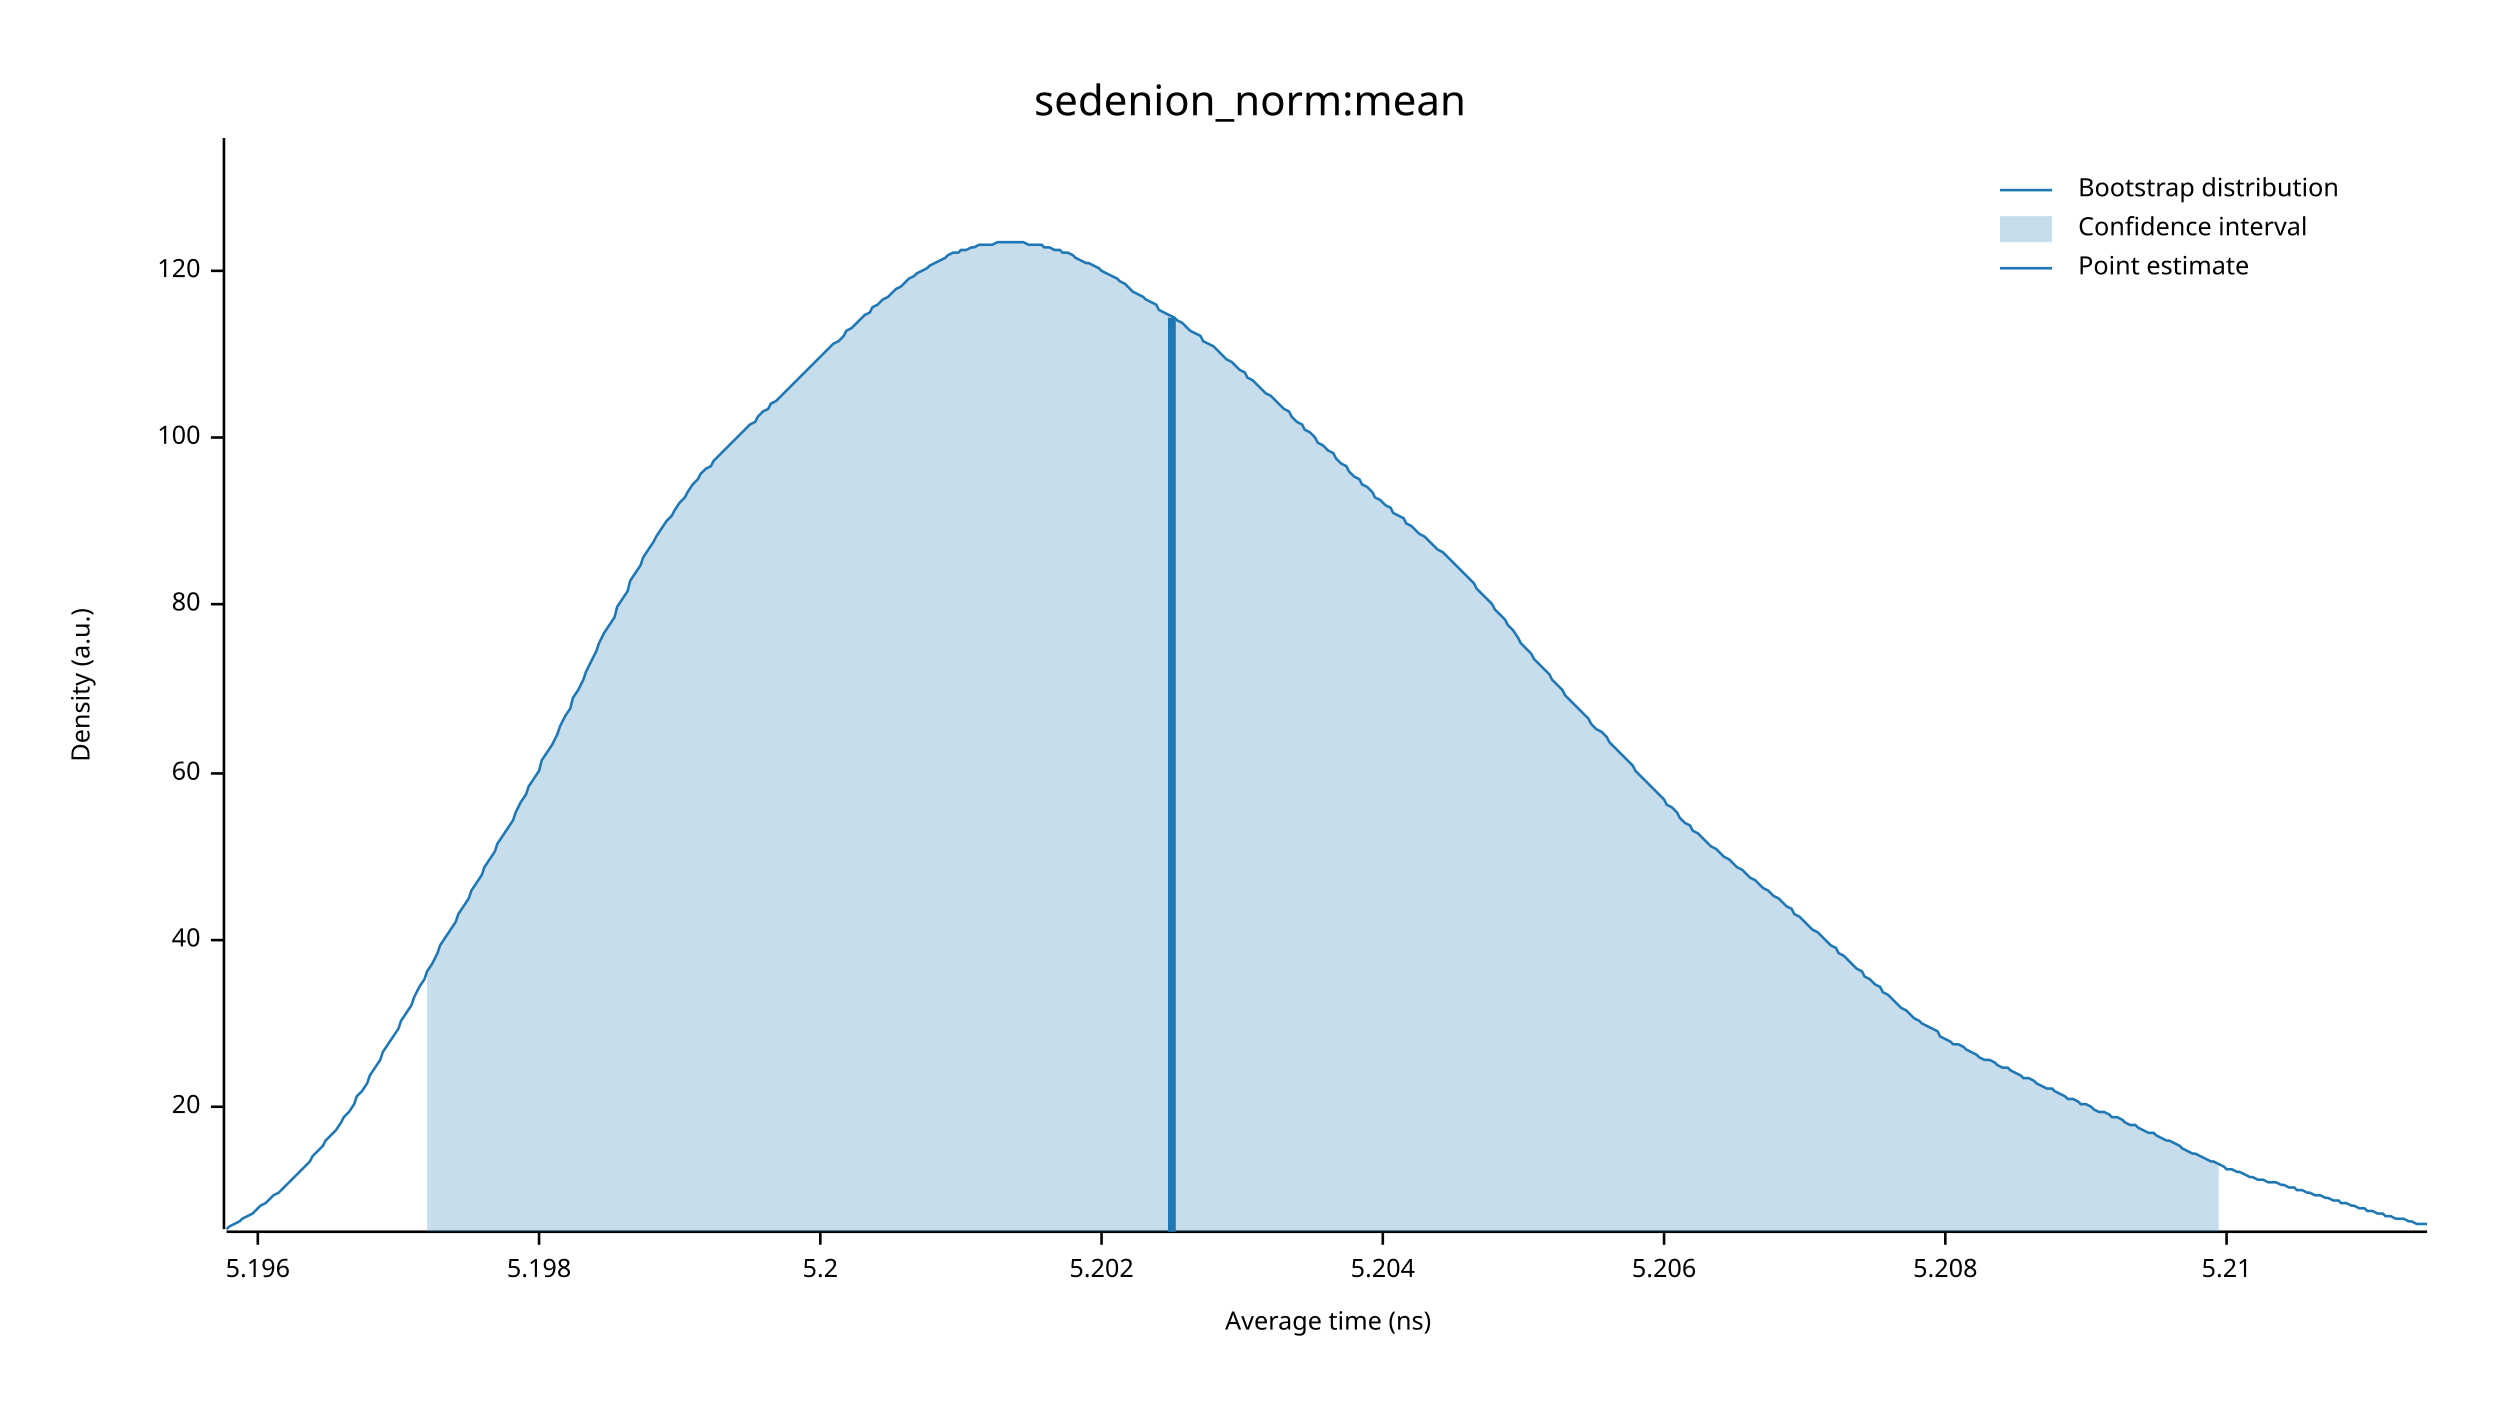
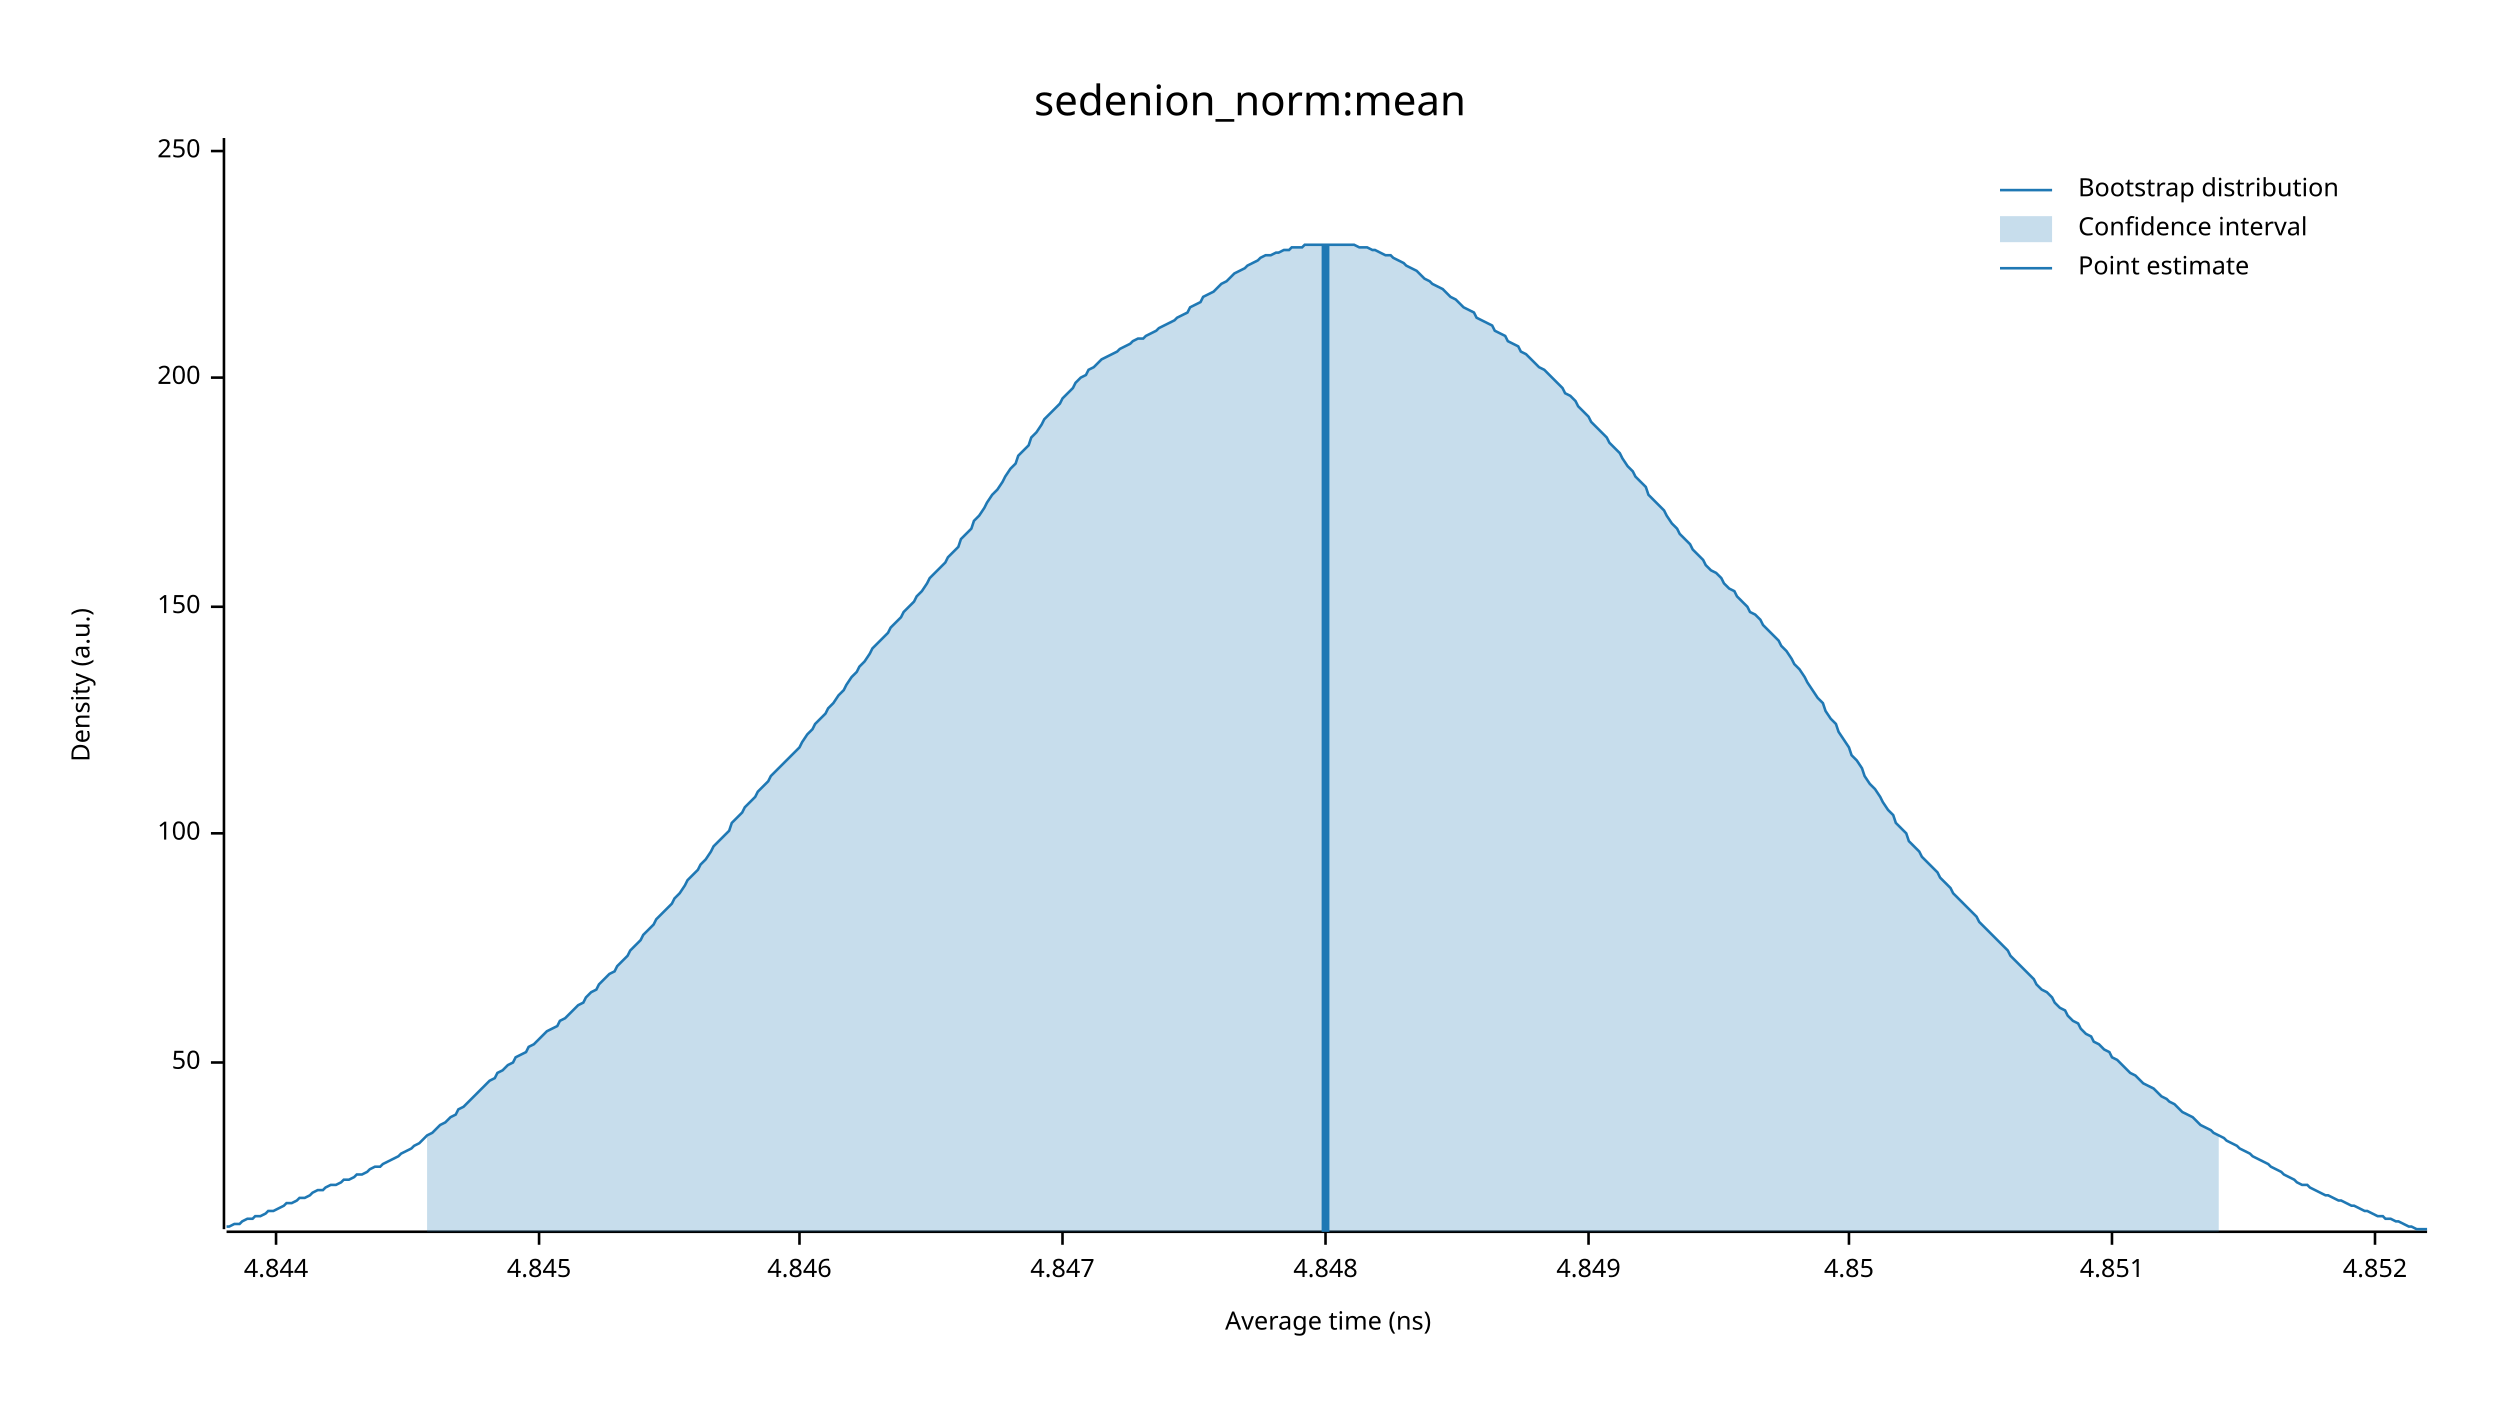
<svg xmlns="http://www.w3.org/2000/svg" width="960" height="540" viewBox="0 0 960 540">
  <text x="480" y="32" dy="0.76em" text-anchor="middle" font-family="sans-serif" font-size="16.129" opacity="1" fill="#000000">
sedenion_norm:mean
</text>
  <text x="27" y="263" dy="0.76em" text-anchor="middle" font-family="sans-serif" font-size="9.677" opacity="1" fill="#000000" transform="rotate(270, 27, 263)">
Density (a.u.)
</text>
  <text x="510" y="513" dy="-0.5ex" text-anchor="middle" font-family="sans-serif" font-size="9.677" opacity="1" fill="#000000">
Average time (ns)
</text>
  <polyline fill="none" opacity="1" stroke="#000000" stroke-width="1" points="86,53 86,472 " />
-   <text x="77" y="425" dy="0.5ex" text-anchor="end" font-family="sans-serif" font-size="9.677" opacity="1" fill="#000000">
- 20
+   <text x="77" y="408" dy="0.5ex" text-anchor="end" font-family="sans-serif" font-size="9.677" opacity="1" fill="#000000">
+ 50
</text>
-   <polyline fill="none" opacity="1" stroke="#000000" stroke-width="1" points="81,425 86,425 " />
-   <text x="77" y="361" dy="0.5ex" text-anchor="end" font-family="sans-serif" font-size="9.677" opacity="1" fill="#000000">
- 40
- </text>
-   <polyline fill="none" opacity="1" stroke="#000000" stroke-width="1" points="81,361 86,361 " />
-   <text x="77" y="297" dy="0.5ex" text-anchor="end" font-family="sans-serif" font-size="9.677" opacity="1" fill="#000000">
- 60
- </text>
-   <polyline fill="none" opacity="1" stroke="#000000" stroke-width="1" points="81,297 86,297 " />
-   <text x="77" y="232" dy="0.5ex" text-anchor="end" font-family="sans-serif" font-size="9.677" opacity="1" fill="#000000">
- 80
- </text>
-   <polyline fill="none" opacity="1" stroke="#000000" stroke-width="1" points="81,232 86,232 " />
-   <text x="77" y="168" dy="0.5ex" text-anchor="end" font-family="sans-serif" font-size="9.677" opacity="1" fill="#000000">
+   <polyline fill="none" opacity="1" stroke="#000000" stroke-width="1" points="81,408 86,408 " />
+   <text x="77" y="320" dy="0.5ex" text-anchor="end" font-family="sans-serif" font-size="9.677" opacity="1" fill="#000000">
100
</text>
-   <polyline fill="none" opacity="1" stroke="#000000" stroke-width="1" points="81,168 86,168 " />
-   <text x="77" y="104" dy="0.5ex" text-anchor="end" font-family="sans-serif" font-size="9.677" opacity="1" fill="#000000">
- 120
+   <polyline fill="none" opacity="1" stroke="#000000" stroke-width="1" points="81,320 86,320 " />
+   <text x="77" y="233" dy="0.5ex" text-anchor="end" font-family="sans-serif" font-size="9.677" opacity="1" fill="#000000">
+ 150
</text>
-   <polyline fill="none" opacity="1" stroke="#000000" stroke-width="1" points="81,104 86,104 " />
+   <polyline fill="none" opacity="1" stroke="#000000" stroke-width="1" points="81,233 86,233 " />
+   <text x="77" y="145" dy="0.5ex" text-anchor="end" font-family="sans-serif" font-size="9.677" opacity="1" fill="#000000">
+ 200
+ </text>
+   <polyline fill="none" opacity="1" stroke="#000000" stroke-width="1" points="81,145 86,145 " />
+   <text x="77" y="58" dy="0.5ex" text-anchor="end" font-family="sans-serif" font-size="9.677" opacity="1" fill="#000000">
+ 250
+ </text>
+   <polyline fill="none" opacity="1" stroke="#000000" stroke-width="1" points="81,58 86,58 " />
  <polyline fill="none" opacity="1" stroke="#000000" stroke-width="1" points="87,473 932,473 " />
-   <text x="99" y="483" dy="0.76em" text-anchor="middle" font-family="sans-serif" font-size="9.677" opacity="1" fill="#000000">
- 5.196
+   <text x="106" y="483" dy="0.76em" text-anchor="middle" font-family="sans-serif" font-size="9.677" opacity="1" fill="#000000">
+ 4.844
</text>
-   <polyline fill="none" opacity="1" stroke="#000000" stroke-width="1" points="99,473 99,478 " />
+   <polyline fill="none" opacity="1" stroke="#000000" stroke-width="1" points="106,473 106,478 " />
  <text x="207" y="483" dy="0.76em" text-anchor="middle" font-family="sans-serif" font-size="9.677" opacity="1" fill="#000000">
- 5.198
+ 4.845
</text>
  <polyline fill="none" opacity="1" stroke="#000000" stroke-width="1" points="207,473 207,478 " />
-   <text x="315" y="483" dy="0.76em" text-anchor="middle" font-family="sans-serif" font-size="9.677" opacity="1" fill="#000000">
- 5.2
+   <text x="307" y="483" dy="0.76em" text-anchor="middle" font-family="sans-serif" font-size="9.677" opacity="1" fill="#000000">
+ 4.846
</text>
-   <polyline fill="none" opacity="1" stroke="#000000" stroke-width="1" points="315,473 315,478 " />
-   <text x="423" y="483" dy="0.76em" text-anchor="middle" font-family="sans-serif" font-size="9.677" opacity="1" fill="#000000">
- 5.202
+   <polyline fill="none" opacity="1" stroke="#000000" stroke-width="1" points="307,473 307,478 " />
+   <text x="408" y="483" dy="0.76em" text-anchor="middle" font-family="sans-serif" font-size="9.677" opacity="1" fill="#000000">
+ 4.847
</text>
-   <polyline fill="none" opacity="1" stroke="#000000" stroke-width="1" points="423,473 423,478 " />
-   <text x="531" y="483" dy="0.76em" text-anchor="middle" font-family="sans-serif" font-size="9.677" opacity="1" fill="#000000">
- 5.204
+   <polyline fill="none" opacity="1" stroke="#000000" stroke-width="1" points="408,473 408,478 " />
+   <text x="509" y="483" dy="0.76em" text-anchor="middle" font-family="sans-serif" font-size="9.677" opacity="1" fill="#000000">
+ 4.848
</text>
-   <polyline fill="none" opacity="1" stroke="#000000" stroke-width="1" points="531,473 531,478 " />
-   <text x="639" y="483" dy="0.76em" text-anchor="middle" font-family="sans-serif" font-size="9.677" opacity="1" fill="#000000">
- 5.206
+   <polyline fill="none" opacity="1" stroke="#000000" stroke-width="1" points="509,473 509,478 " />
+   <text x="610" y="483" dy="0.76em" text-anchor="middle" font-family="sans-serif" font-size="9.677" opacity="1" fill="#000000">
+ 4.849
</text>
-   <polyline fill="none" opacity="1" stroke="#000000" stroke-width="1" points="639,473 639,478 " />
-   <text x="747" y="483" dy="0.76em" text-anchor="middle" font-family="sans-serif" font-size="9.677" opacity="1" fill="#000000">
- 5.208
+   <polyline fill="none" opacity="1" stroke="#000000" stroke-width="1" points="610,473 610,478 " />
+   <text x="710" y="483" dy="0.76em" text-anchor="middle" font-family="sans-serif" font-size="9.677" opacity="1" fill="#000000">
+ 4.85
</text>
-   <polyline fill="none" opacity="1" stroke="#000000" stroke-width="1" points="747,473 747,478 " />
-   <text x="855" y="483" dy="0.76em" text-anchor="middle" font-family="sans-serif" font-size="9.677" opacity="1" fill="#000000">
- 5.21
+   <polyline fill="none" opacity="1" stroke="#000000" stroke-width="1" points="710,473 710,478 " />
+   <text x="811" y="483" dy="0.76em" text-anchor="middle" font-family="sans-serif" font-size="9.677" opacity="1" fill="#000000">
+ 4.851
</text>
-   <polyline fill="none" opacity="1" stroke="#000000" stroke-width="1" points="855,473 855,478 " />
-   <polyline fill="none" opacity="1" stroke="#1F78B4" stroke-width="1" points="87,472 88,471 90,470 92,469 93,468 95,467 97,466 98,465 100,463 102,462 103,461 105,459 107,458 109,456 110,455 112,453 114,451 115,450 117,448 119,446 120,444 122,442 124,440 125,438 127,436 129,434 131,431 132,429 134,427 136,424 137,421 139,419 141,416 142,413 144,410 146,407 147,404 149,401 151,398 153,395 154,392 156,389 158,386 159,383 161,379 163,376 164,373 166,370 168,366 169,363 171,360 173,357 175,354 176,351 178,348 180,345 181,342 183,339 185,336 186,333 188,330 190,327 191,324 193,321 195,318 197,315 198,312 200,308 202,305 203,302 205,299 207,296 208,292 210,289 212,286 214,282 215,279 217,275 219,272 220,268 222,265 224,261 225,258 227,254 229,250 230,247 232,243 234,240 236,237 237,233 239,230 241,227 242,223 244,220 246,217 247,214 249,211 251,208 252,206 254,203 256,200 258,198 259,196 261,193 263,191 264,189 266,186 268,184 269,182 271,180 273,179 274,177 276,175 278,173 280,171 281,170 283,168 285,166 286,165 288,163 290,162 291,160 293,158 295,157 296,155 298,154 300,152 302,150 303,149 305,147 307,145 308,144 310,142 312,140 313,139 315,137 317,135 318,134 320,132 322,131 324,129 325,127 327,126 329,124 330,123 332,121 334,120 335,118 337,117 339,115 341,114 342,113 344,111 346,110 347,109 349,107 351,106 352,105 354,104 356,103 357,102 359,101 361,100 363,99 364,98 366,97 368,97 369,96 371,96 373,95 374,95 376,94 378,94 379,94 381,94 383,93 385,93 386,93 388,93 390,93 391,93 393,93 395,94 396,94 398,94 400,94 401,95 403,95 405,96 407,96 408,97 410,97 412,98 413,99 415,100 417,101 418,101 420,102 422,103 423,104 425,105 427,106 429,107 430,108 432,109 434,111 435,112 437,113 439,114 440,115 442,116 444,117 445,119 447,120 449,121 451,122 452,123 454,124 456,126 457,127 459,128 461,129 462,131 464,132 466,133 468,135 469,136 471,138 473,139 474,140 476,142 478,143 479,145 481,146 483,148 484,149 486,151 488,152 490,154 491,155 493,157 495,158 496,160 498,162 500,163 501,165 503,166 505,168 506,170 508,171 510,173 512,174 513,176 515,178 517,179 518,181 520,183 522,184 523,186 525,187 527,189 528,191 530,192 532,194 534,195 535,197 537,198 539,199 540,201 542,202 544,204 545,205 547,206 549,208 550,209 552,211 554,212 556,214 557,215 559,217 561,219 562,220 564,222 566,224 567,226 569,228 571,230 573,232 574,234 576,236 578,238 579,240 581,242 583,245 584,247 586,249 588,251 589,253 591,255 593,257 595,259 596,261 598,263 600,265 601,267 603,269 605,271 606,272 608,274 610,276 611,278 613,280 615,281 617,283 618,285 620,287 622,289 623,290 625,292 627,294 628,296 630,298 632,300 633,301 635,303 637,305 639,307 640,309 642,310 644,312 645,314 647,316 649,317 650,319 652,320 654,322 655,323 657,325 659,326 661,328 662,329 664,330 666,332 667,333 669,334 671,336 672,337 674,338 676,340 677,341 679,342 681,344 683,345 684,346 686,348 688,349 689,351 691,352 693,354 694,355 696,357 698,358 700,360 701,361 703,363 705,364 706,366 708,367 710,369 711,370 713,372 715,373 716,375 718,376 720,378 722,379 723,381 725,382 727,384 728,385 730,387 732,388 733,389 735,391 737,392 738,393 740,394 742,395 744,396 745,398 747,399 749,400 750,401 752,401 754,402 755,403 757,404 759,405 760,406 762,407 764,407 766,408 767,409 769,410 771,410 772,411 774,412 776,413 777,414 779,414 781,415 782,416 784,417 786,418 788,418 789,419 791,420 793,421 794,422 796,422 798,423 799,424 801,424 803,425 804,426 806,427 808,427 810,428 811,429 813,429 815,430 816,431 818,432 820,432 821,433 823,434 825,435 827,435 828,436 830,437 832,438 833,438 835,439 837,440 838,441 840,442 842,443 843,443 845,444 847,445 849,446 850,446 852,447 854,448 855,449 857,449 859,450 860,450 862,451 864,452 865,452 867,453 869,453 871,454 872,454 874,454 876,455 877,455 879,456 881,456 882,457 884,457 886,458 887,458 889,459 891,459 893,460 894,460 896,461 898,461 899,462 901,462 903,463 904,463 906,464 908,464 909,465 911,465 913,466 915,466 916,467 918,467 920,468 921,468 923,468 925,469 926,469 928,470 930,470 932,470 " />
-   <polygon opacity="0.25" fill="#1F78B4" points="164,373 166,370 168,366 169,363 171,360 173,357 175,354 176,351 178,348 180,345 181,342 183,339 185,336 186,333 188,330 190,327 191,324 193,321 195,318 197,315 198,312 200,308 202,305 203,302 205,299 207,296 208,292 210,289 212,286 214,282 215,279 217,275 219,272 220,268 222,265 224,261 225,258 227,254 229,250 230,247 232,243 234,240 236,237 237,233 239,230 241,227 242,223 244,220 246,217 247,214 249,211 251,208 252,206 254,203 256,200 258,198 259,196 261,193 263,191 264,189 266,186 268,184 269,182 271,180 273,179 274,177 276,175 278,173 280,171 281,170 283,168 285,166 286,165 288,163 290,162 291,160 293,158 295,157 296,155 298,154 300,152 302,150 303,149 305,147 307,145 308,144 310,142 312,140 313,139 315,137 317,135 318,134 320,132 322,131 324,129 325,127 327,126 329,124 330,123 332,121 334,120 335,118 337,117 339,115 341,114 342,113 344,111 346,110 347,109 349,107 351,106 352,105 354,104 356,103 357,102 359,101 361,100 363,99 364,98 366,97 368,97 369,96 371,96 373,95 374,95 376,94 378,94 379,94 381,94 383,93 385,93 386,93 388,93 390,93 391,93 393,93 395,94 396,94 398,94 400,94 401,95 403,95 405,96 407,96 408,97 410,97 412,98 413,99 415,100 417,101 418,101 420,102 422,103 423,104 425,105 427,106 429,107 430,108 432,109 434,111 435,112 437,113 439,114 440,115 442,116 444,117 445,119 447,120 449,121 451,122 452,123 454,124 456,126 457,127 459,128 461,129 462,131 464,132 466,133 468,135 469,136 471,138 473,139 474,140 476,142 478,143 479,145 481,146 483,148 484,149 486,151 488,152 490,154 491,155 493,157 495,158 496,160 498,162 500,163 501,165 503,166 505,168 506,170 508,171 510,173 512,174 513,176 515,178 517,179 518,181 520,183 522,184 523,186 525,187 527,189 528,191 530,192 532,194 534,195 535,197 537,198 539,199 540,201 542,202 544,204 545,205 547,206 549,208 550,209 552,211 554,212 556,214 557,215 559,217 561,219 562,220 564,222 566,224 567,226 569,228 571,230 573,232 574,234 576,236 578,238 579,240 581,242 583,245 584,247 586,249 588,251 589,253 591,255 593,257 595,259 596,261 598,263 600,265 601,267 603,269 605,271 606,272 608,274 610,276 611,278 613,280 615,281 617,283 618,285 620,287 622,289 623,290 625,292 627,294 628,296 630,298 632,300 633,301 635,303 637,305 639,307 640,309 642,310 644,312 645,314 647,316 649,317 650,319 652,320 654,322 655,323 657,325 659,326 661,328 662,329 664,330 666,332 667,333 669,334 671,336 672,337 674,338 676,340 677,341 679,342 681,344 683,345 684,346 686,348 688,349 689,351 691,352 693,354 694,355 696,357 698,358 700,360 701,361 703,363 705,364 706,366 708,367 710,369 711,370 713,372 715,373 716,375 718,376 720,378 722,379 723,381 725,382 727,384 728,385 730,387 732,388 733,389 735,391 737,392 738,393 740,394 742,395 744,396 745,398 747,399 749,400 750,401 752,401 754,402 755,403 757,404 759,405 760,406 762,407 764,407 766,408 767,409 769,410 771,410 772,411 774,412 776,413 777,414 779,414 781,415 782,416 784,417 786,418 788,418 789,419 791,420 793,421 794,422 796,422 798,423 799,424 801,424 803,425 804,426 806,427 808,427 810,428 811,429 813,429 815,430 816,431 818,432 820,432 821,433 823,434 825,435 827,435 828,436 830,437 832,438 833,438 835,439 837,440 838,441 840,442 842,443 843,443 845,444 847,445 849,446 850,446 852,447 852,473 164,473 " />
-   <polyline fill="none" opacity="1" stroke="#1F78B4" stroke-width="3" points="450,473 450,122 " />
+   <polyline fill="none" opacity="1" stroke="#000000" stroke-width="1" points="811,473 811,478 " />
+   <text x="912" y="483" dy="0.76em" text-anchor="middle" font-family="sans-serif" font-size="9.677" opacity="1" fill="#000000">
+ 4.852
+ </text>
+   <polyline fill="none" opacity="1" stroke="#000000" stroke-width="1" points="912,473 912,478 " />
+   <polyline fill="none" opacity="1" stroke="#1F78B4" stroke-width="1" points="87,471 88,471 90,470 92,470 93,469 95,468 97,468 98,467 100,467 102,466 103,465 105,465 107,464 109,463 110,462 112,462 114,461 115,460 117,460 119,459 120,458 122,457 124,457 125,456 127,455 129,455 131,454 132,453 134,453 136,452 137,451 139,451 141,450 142,449 144,448 146,448 147,447 149,446 151,445 153,444 154,443 156,442 158,441 159,440 161,439 163,437 164,436 166,435 168,433 169,432 171,431 173,429 175,428 176,426 178,425 180,423 181,422 183,420 185,418 186,417 188,415 190,414 191,412 193,411 195,409 197,408 198,406 200,405 202,404 203,402 205,401 207,399 208,398 210,396 212,395 214,394 215,392 217,391 219,389 220,388 222,386 224,385 225,383 227,381 229,380 230,378 232,376 234,374 236,373 237,371 239,369 241,367 242,365 244,363 246,361 247,359 249,357 251,355 252,353 254,351 256,349 258,347 259,345 261,343 263,340 264,338 266,336 268,334 269,332 271,330 273,327 274,325 276,323 278,321 280,319 281,316 283,314 285,312 286,310 288,308 290,306 291,304 293,302 295,300 296,298 298,296 300,294 302,292 303,291 305,289 307,287 308,285 310,282 312,280 313,278 315,276 317,274 318,272 320,270 322,267 324,265 325,263 327,260 329,258 330,256 332,254 334,251 335,249 337,247 339,245 341,243 342,241 344,239 346,237 347,235 349,233 351,231 352,229 354,227 356,224 357,222 359,220 361,218 363,216 364,214 366,212 368,210 369,207 371,205 373,203 374,200 376,198 378,195 379,193 381,190 383,188 385,185 386,183 388,180 390,178 391,175 393,173 395,171 396,168 398,166 400,163 401,161 403,159 405,157 407,155 408,153 410,151 412,149 413,147 415,145 417,144 418,142 420,141 422,139 423,138 425,137 427,136 429,135 430,134 432,133 434,132 435,131 437,130 439,130 440,129 442,128 444,127 445,126 447,125 449,124 451,123 452,122 454,121 456,120 457,118 459,117 461,116 462,114 464,113 466,112 468,110 469,109 471,108 473,106 474,105 476,104 478,103 479,102 481,101 483,100 484,99 486,98 488,98 490,97 491,97 493,96 495,96 496,95 498,95 500,95 501,94 503,94 505,94 506,94 508,94 510,94 512,94 513,94 515,94 517,94 518,94 520,94 522,95 523,95 525,95 527,96 528,96 530,97 532,98 534,98 535,99 537,100 539,101 540,102 542,103 544,104 545,105 547,107 549,108 550,109 552,110 554,111 556,113 557,114 559,115 561,117 562,118 564,119 566,120 567,122 569,123 571,124 573,125 574,127 576,128 578,129 579,131 581,132 583,133 584,135 586,136 588,138 589,139 591,141 593,142 595,144 596,145 598,147 600,149 601,151 603,152 605,154 606,156 608,158 610,160 611,162 613,164 615,166 617,168 618,170 620,172 622,174 623,176 625,179 627,181 628,183 630,185 632,187 633,190 635,192 637,194 639,196 640,198 642,201 644,203 645,205 647,207 649,209 650,211 652,213 654,215 655,217 657,219 659,220 661,222 662,224 664,226 666,227 667,229 669,231 671,233 672,235 674,236 676,238 677,240 679,242 681,244 683,246 684,248 686,250 688,253 689,255 691,257 693,260 694,262 696,265 698,268 700,270 701,273 703,276 705,278 706,281 708,284 710,287 711,290 713,292 715,295 716,298 718,301 720,303 722,306 723,308 725,311 727,313 728,316 730,318 732,320 733,323 735,325 737,327 738,329 740,331 742,333 744,335 745,337 747,339 749,341 750,343 752,345 754,347 755,348 757,350 759,352 760,354 762,356 764,358 766,360 767,361 769,363 771,365 772,367 774,369 776,371 777,372 779,374 781,376 782,378 784,380 786,381 788,383 789,385 791,387 793,388 794,390 796,392 798,393 799,395 801,397 803,398 804,400 806,401 808,403 810,404 811,406 813,407 815,409 816,410 818,412 820,413 821,414 823,416 825,417 827,418 828,419 830,421 832,422 833,423 835,424 837,426 838,427 840,428 842,429 843,430 845,432 847,433 849,434 850,435 852,436 854,437 855,438 857,439 859,440 860,441 862,442 864,443 865,444 867,445 869,446 871,447 872,448 874,449 876,450 877,451 879,452 881,453 882,454 884,455 886,455 887,456 889,457 891,458 893,459 894,459 896,460 898,461 899,461 901,462 903,463 904,463 906,464 908,465 909,465 911,466 913,467 915,467 916,468 918,468 920,469 921,469 923,470 925,471 926,471 928,472 930,472 932,472 " />
+   <polygon opacity="0.25" fill="#1F78B4" points="164,436 166,435 168,433 169,432 171,431 173,429 175,428 176,426 178,425 180,423 181,422 183,420 185,418 186,417 188,415 190,414 191,412 193,411 195,409 197,408 198,406 200,405 202,404 203,402 205,401 207,399 208,398 210,396 212,395 214,394 215,392 217,391 219,389 220,388 222,386 224,385 225,383 227,381 229,380 230,378 232,376 234,374 236,373 237,371 239,369 241,367 242,365 244,363 246,361 247,359 249,357 251,355 252,353 254,351 256,349 258,347 259,345 261,343 263,340 264,338 266,336 268,334 269,332 271,330 273,327 274,325 276,323 278,321 280,319 281,316 283,314 285,312 286,310 288,308 290,306 291,304 293,302 295,300 296,298 298,296 300,294 302,292 303,291 305,289 307,287 308,285 310,282 312,280 313,278 315,276 317,274 318,272 320,270 322,267 324,265 325,263 327,260 329,258 330,256 332,254 334,251 335,249 337,247 339,245 341,243 342,241 344,239 346,237 347,235 349,233 351,231 352,229 354,227 356,224 357,222 359,220 361,218 363,216 364,214 366,212 368,210 369,207 371,205 373,203 374,200 376,198 378,195 379,193 381,190 383,188 385,185 386,183 388,180 390,178 391,175 393,173 395,171 396,168 398,166 400,163 401,161 403,159 405,157 407,155 408,153 410,151 412,149 413,147 415,145 417,144 418,142 420,141 422,139 423,138 425,137 427,136 429,135 430,134 432,133 434,132 435,131 437,130 439,130 440,129 442,128 444,127 445,126 447,125 449,124 451,123 452,122 454,121 456,120 457,118 459,117 461,116 462,114 464,113 466,112 468,110 469,109 471,108 473,106 474,105 476,104 478,103 479,102 481,101 483,100 484,99 486,98 488,98 490,97 491,97 493,96 495,96 496,95 498,95 500,95 501,94 503,94 505,94 506,94 508,94 510,94 512,94 513,94 515,94 517,94 518,94 520,94 522,95 523,95 525,95 527,96 528,96 530,97 532,98 534,98 535,99 537,100 539,101 540,102 542,103 544,104 545,105 547,107 549,108 550,109 552,110 554,111 556,113 557,114 559,115 561,117 562,118 564,119 566,120 567,122 569,123 571,124 573,125 574,127 576,128 578,129 579,131 581,132 583,133 584,135 586,136 588,138 589,139 591,141 593,142 595,144 596,145 598,147 600,149 601,151 603,152 605,154 606,156 608,158 610,160 611,162 613,164 615,166 617,168 618,170 620,172 622,174 623,176 625,179 627,181 628,183 630,185 632,187 633,190 635,192 637,194 639,196 640,198 642,201 644,203 645,205 647,207 649,209 650,211 652,213 654,215 655,217 657,219 659,220 661,222 662,224 664,226 666,227 667,229 669,231 671,233 672,235 674,236 676,238 677,240 679,242 681,244 683,246 684,248 686,250 688,253 689,255 691,257 693,260 694,262 696,265 698,268 700,270 701,273 703,276 705,278 706,281 708,284 710,287 711,290 713,292 715,295 716,298 718,301 720,303 722,306 723,308 725,311 727,313 728,316 730,318 732,320 733,323 735,325 737,327 738,329 740,331 742,333 744,335 745,337 747,339 749,341 750,343 752,345 754,347 755,348 757,350 759,352 760,354 762,356 764,358 766,360 767,361 769,363 771,365 772,367 774,369 776,371 777,372 779,374 781,376 782,378 784,380 786,381 788,383 789,385 791,387 793,388 794,390 796,392 798,393 799,395 801,397 803,398 804,400 806,401 808,403 810,404 811,406 813,407 815,409 816,410 818,412 820,413 821,414 823,416 825,417 827,418 828,419 830,421 832,422 833,423 835,424 837,426 838,427 840,428 842,429 843,430 845,432 847,433 849,434 850,435 852,436 852,473 164,473 " />
+   <polyline fill="none" opacity="1" stroke="#1F78B4" stroke-width="3" points="509,473 509,94 " />
  <text x="798" y="68" dy="0.76em" text-anchor="start" font-family="sans-serif" font-size="9.677" opacity="1" fill="#000000">
Bootstrap distribution
</text>
  <text x="798" y="83" dy="0.76em" text-anchor="start" font-family="sans-serif" font-size="9.677" opacity="1" fill="#000000">
Confidence interval
</text>
  <text x="798" y="98" dy="0.76em" text-anchor="start" font-family="sans-serif" font-size="9.677" opacity="1" fill="#000000">
Point estimate
</text>
  <polyline fill="none" opacity="1" stroke="#1F78B4" stroke-width="1" points="768,73 788,73 " />
  <rect x="768" y="83" width="20" height="10" opacity="0.25" fill="#1F78B4" stroke="none" />
  <polyline fill="none" opacity="1" stroke="#1F78B4" stroke-width="1" points="768,103 788,103 " />
</svg>
